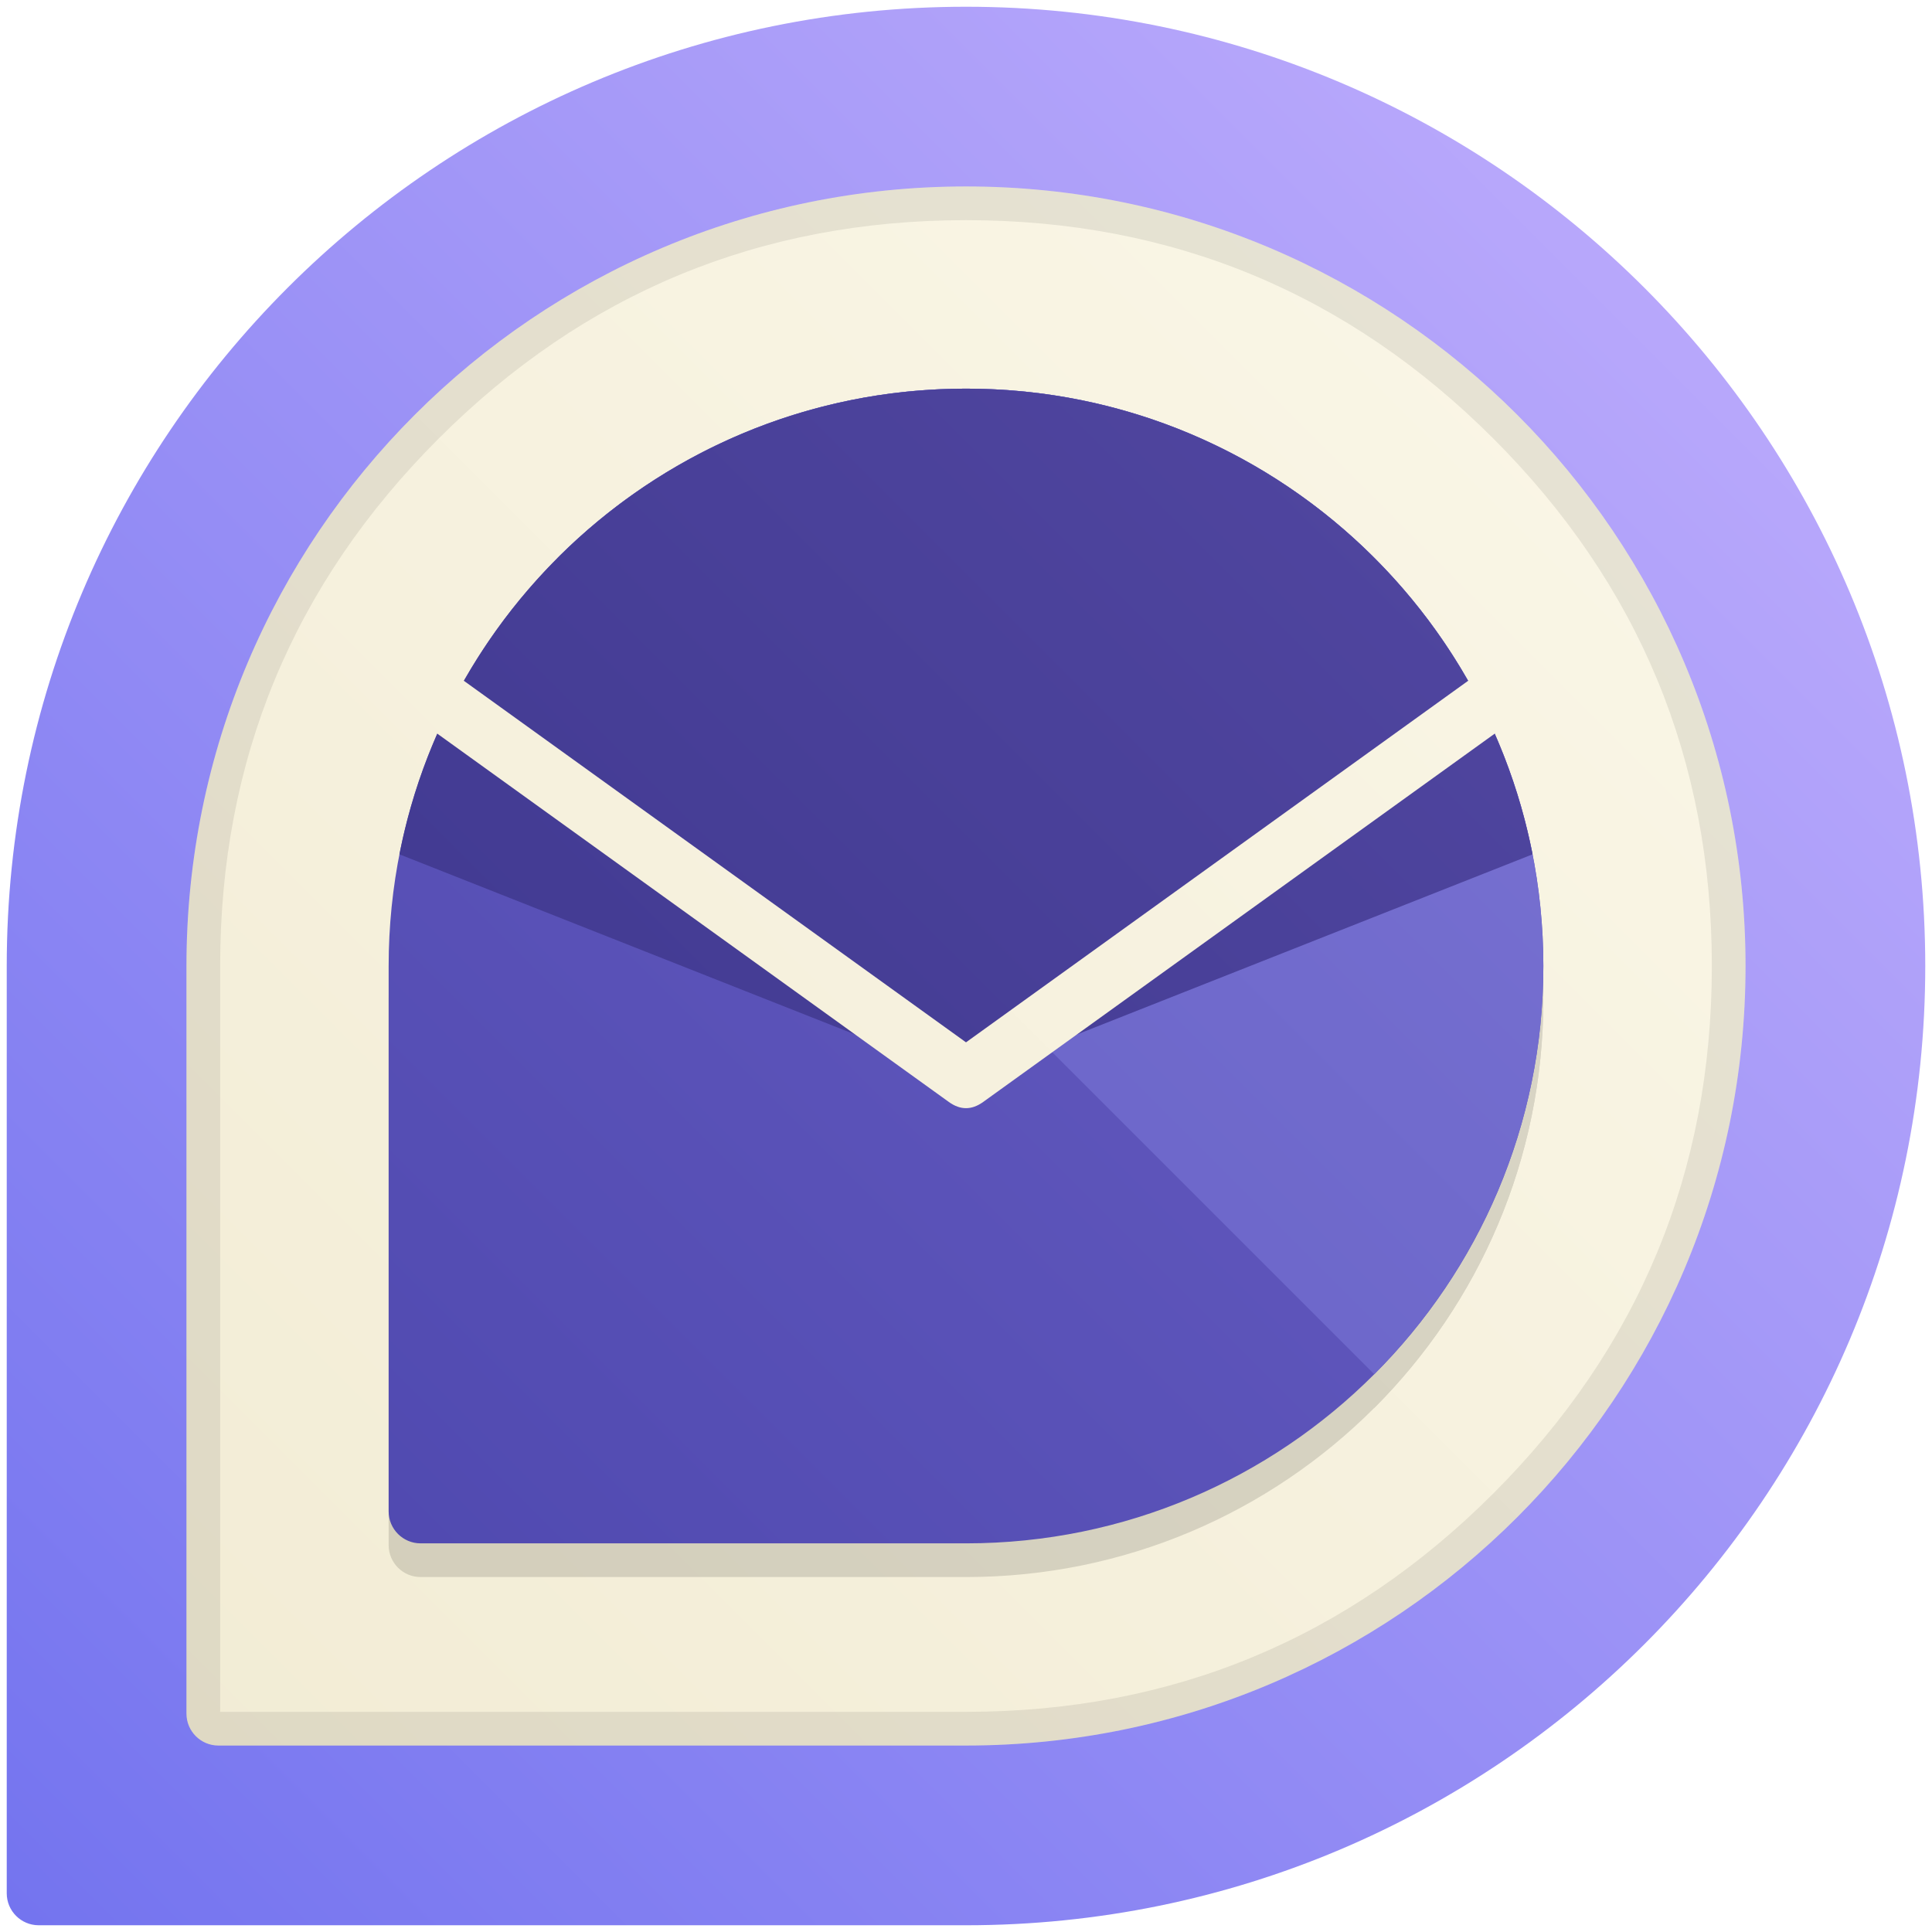
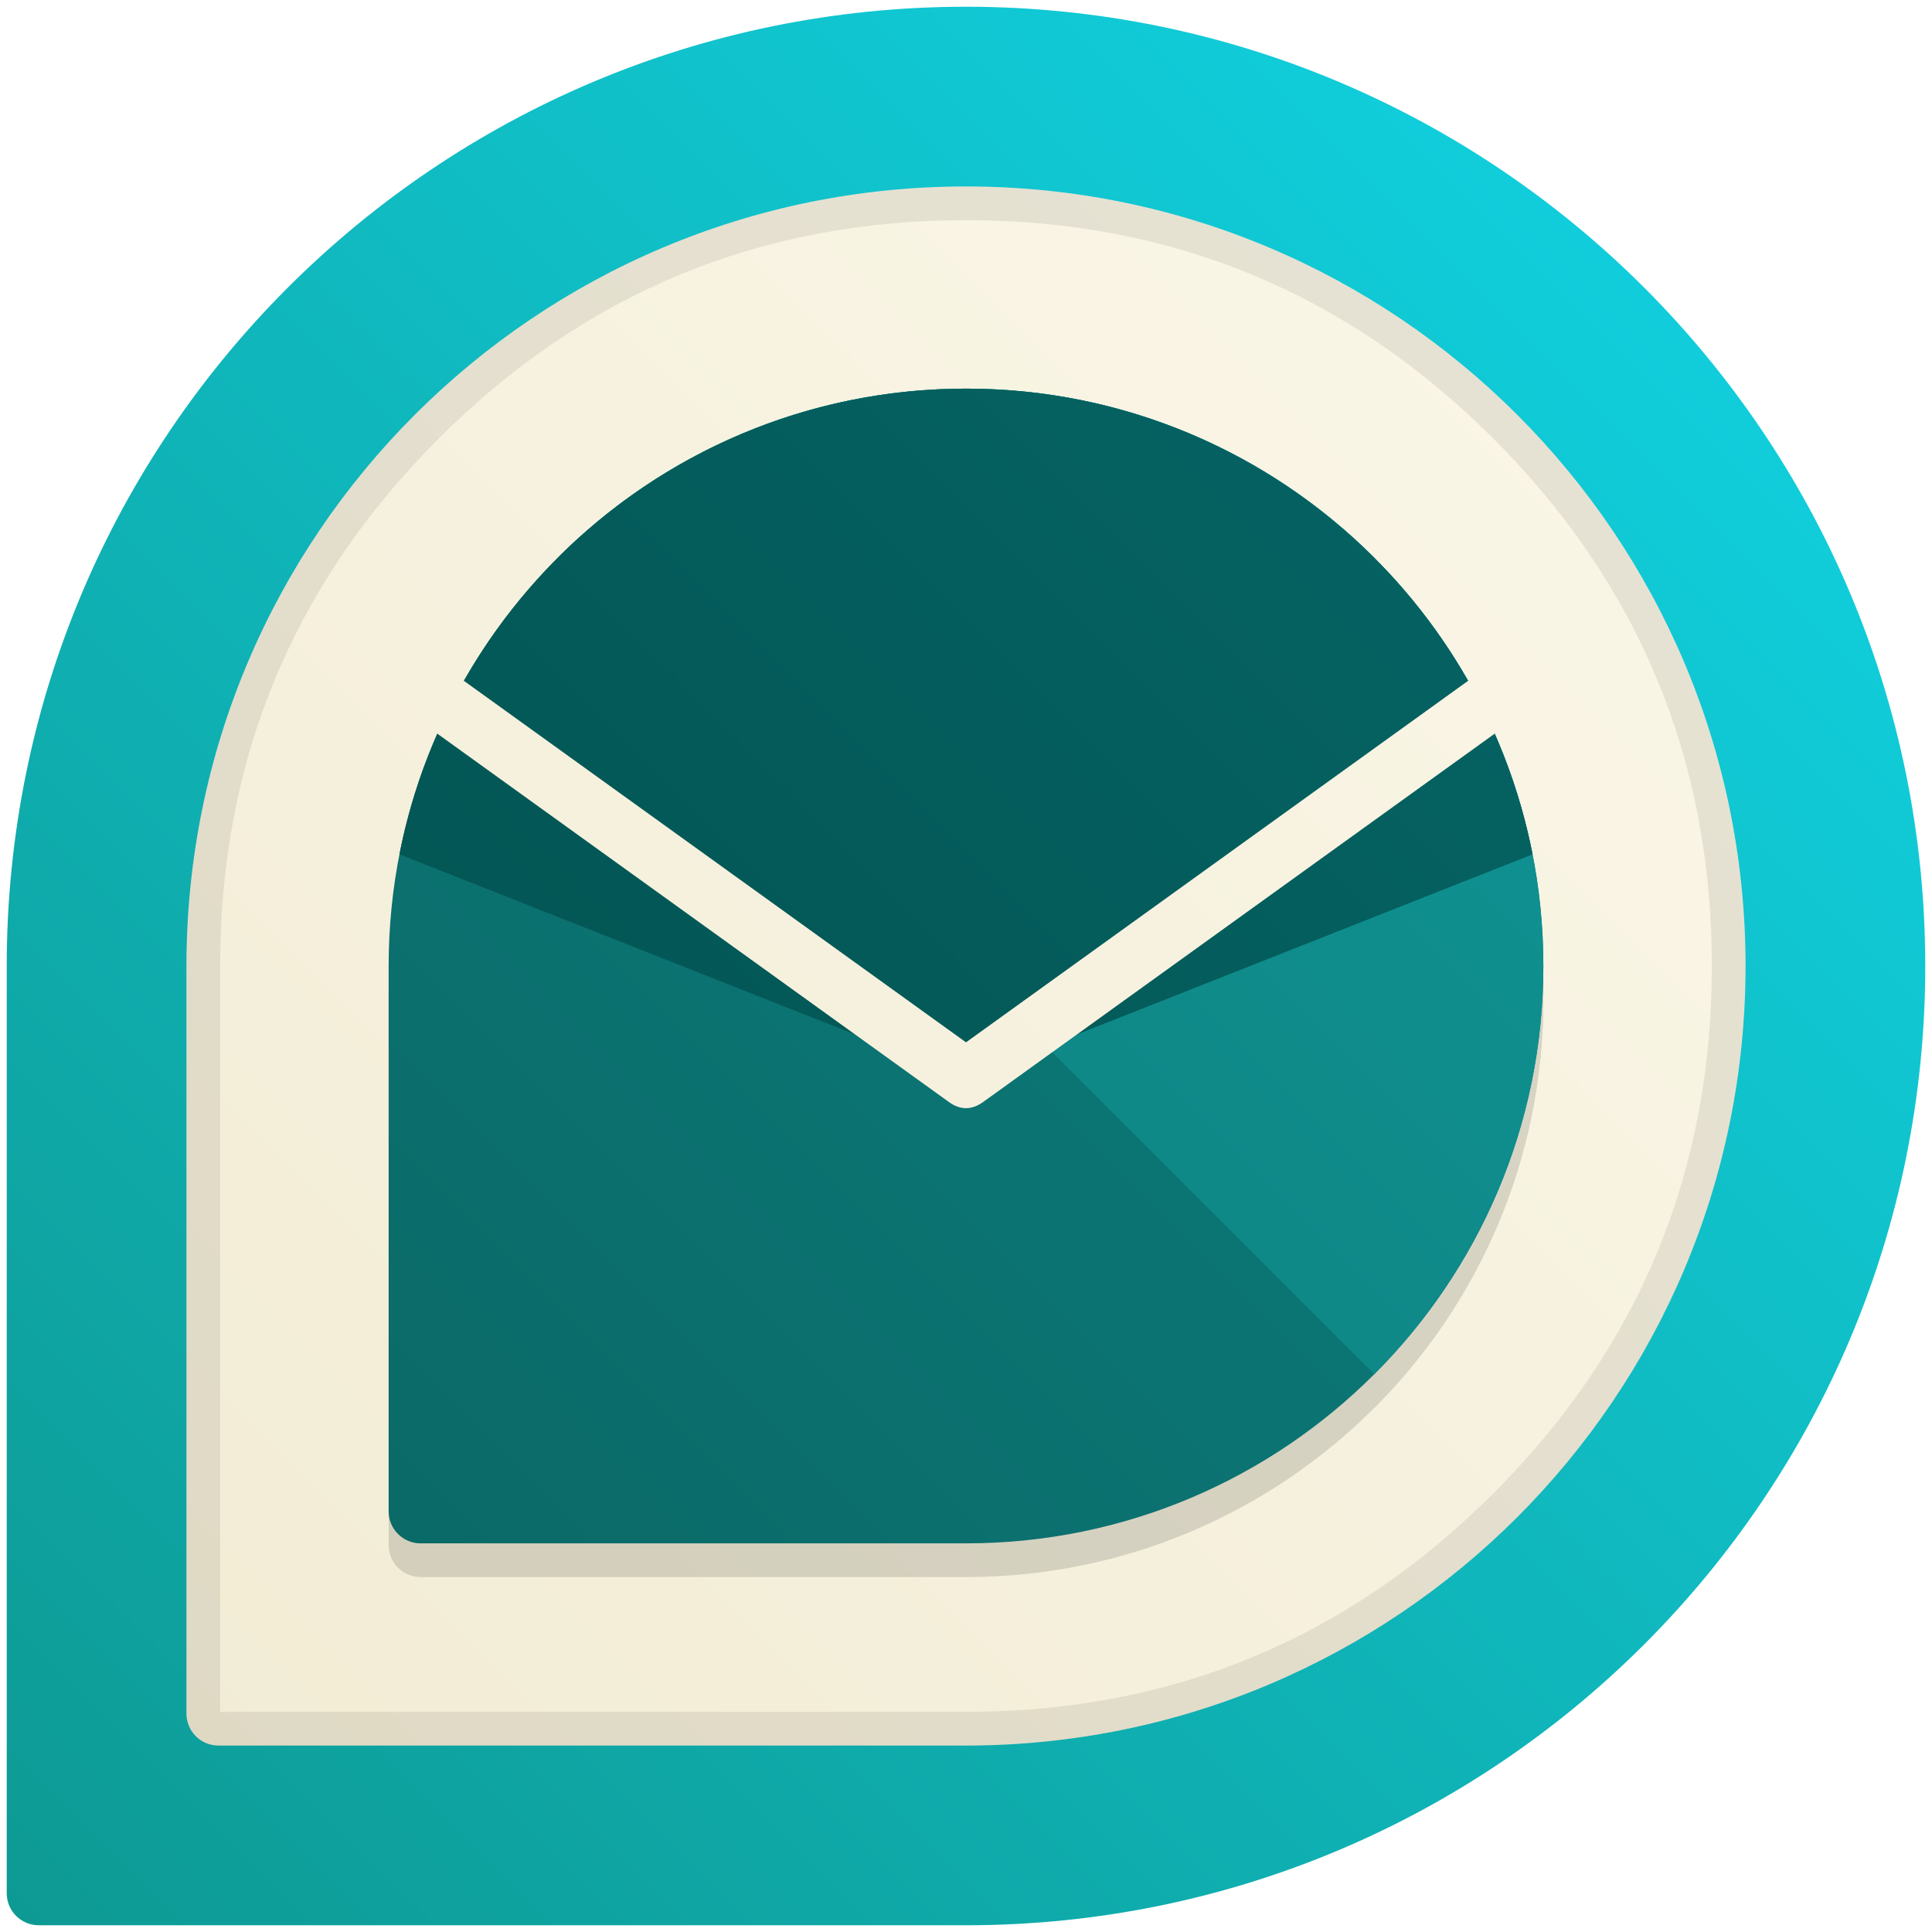
<svg xmlns="http://www.w3.org/2000/svg" width="86" height="86" viewBox="0 0 86 86">
  <defs>
    <linearGradient id="gD" x1="0.717" y1="85.283" x2="85.283" y2="0.717" gradientUnits="userSpaceOnUse">
-       <stop offset="0" stop-color="#4843AA" />
-       <stop offset="1" stop-color="#7266CA" />
+       <stop offset="0" stop-color="#0A625E" />
+       <stop offset="1" stop-color="#0C888A" />
    </linearGradient>
    <linearGradient id="gE" x1="0.717" y1="85.283" x2="85.283" y2="0.717" gradientUnits="userSpaceOnUse">
-       <stop offset="0" stop-color="#353086" />
-       <stop offset="1" stop-color="#594DA8" />
+       <stop offset="0" stop-color="#004A47" />
+       <stop offset="1" stop-color="#076B6C" />
    </linearGradient>
    <linearGradient id="gF" x1="0.717" y1="85.283" x2="85.283" y2="0.717" gradientUnits="userSpaceOnUse">
-       <stop offset="0" stop-color="#7474EF" />
-       <stop offset="1" stop-color="#C3B0FD" />
+       <stop offset="0" stop-color="#0E9A94" />
+       <stop offset="1" stop-color="#11D6E7" />
    </linearGradient>
    <linearGradient id="gH" x1="0.717" y1="85.283" x2="85.283" y2="0.717" gradientUnits="userSpaceOnUse">
-       <stop offset="0" stop-color="#5856BC" />
-       <stop offset="1" stop-color="#837AD9" />
+       <stop offset="0" stop-color="#0E7571" />
+       <stop offset="1" stop-color="#109C9E" />
    </linearGradient>
    <linearGradient id="gC" x1="0.717" y1="85.283" x2="85.283" y2="0.717" gradientUnits="userSpaceOnUse">
      <stop offset="0" stop-color="#F1EBD3" />
      <stop offset="1" stop-color="#FCF8EA" />
    </linearGradient>
  </defs>
  <path fill="url(#gF)" d="M43,0.3 L43,0.3 A42.7 42.7 0 0 1 85.7,43 L85.7,43 A42.7 42.7 0 0 1 43,85.7 L1.723,85.7 A1.423 1.423 0 0 1 0.3,84.277 L0.3,43 A42.7 42.7 0 0 1 43,0.3 Z" />
  <path fill="url(#gC)" d="M43,8.3 L43,8.3 A34.7 34.7 0 0 1 77.7,43 L77.7,43 A34.7 34.7 0 0 1 43,77.7 L9.723,77.7 A1.423 1.423 0 0 1 8.3,76.277 L8.3,43 A34.7 34.7 0 0 1 43,8.3 Z" />
  <path fill="#000000" opacity="0.08" d="M43,8.3 C62.164,8.3 77.7,23.836 77.7,43 C77.7,62.164 62.164,77.7 43,77.7 L9.723,77.7 C8.937,77.7 8.3,77.063 8.3,76.277 L8.3,43 C8.3,23.836 23.836,8.3 43,8.3 Z M43,9.8 Q29.248,9.8 19.524,19.524 Q9.8,29.248 9.8,43 L9.8,76.2 L43,76.2 Q56.752,76.2 66.476,66.476 Q76.2,56.752 76.2,43 Q76.2,29.248 66.476,19.524 Q56.752,9.8 43,9.8 Z" />
  <g opacity="0.13">
    <path fill="#000000" d="M43,18.8 L43,18.8 C57.194,18.8 68.7,30.306 68.7,44.5 L68.7,44.5 C68.7,58.694 57.194,70.2 43,70.2 L18.723,70.2 C17.937,70.2 17.3,69.563 17.3,68.777 L17.3,44.5 C17.3,30.306 28.806,18.8 43,18.8 Z" />
    <path fill="#000000" d="M43,18.8 C57.194,18.8 68.7,30.306 68.7,44.5 C68.7,51.597 65.823,58.022 61.173,62.673 L24.827,26.327 C29.478,21.677 35.903,18.8 43,18.8 Z" />
    <path fill="#000000" d="M43,18.8 C55.493,18.8 65.904,27.714 68.22,39.529 L43,49.5 L17.78,39.529 C20.096,27.714 30.507,18.8 43,18.8 Z" />
  </g>
  <path fill="url(#gD)" d="M43,17.3 L43,17.3 A25.7 25.7 0 0 1 68.7,43 L68.7,43 A25.7 25.7 0 0 1 43,68.7 L18.723,68.7 A1.423 1.423 0 0 1 17.3,67.277 L17.3,43 A25.7 25.7 0 0 1 43,17.3 Z" />
  <path fill="url(#gH)" d="M43,17.3 C57.194,17.3 68.7,28.806 68.7,43 C68.7,50.097 65.823,56.522 61.173,61.173 L24.827,24.827 C29.478,20.177 35.903,17.3 43,17.3 Z" />
  <path fill="url(#gE)" d="M43,17.3 C55.493,17.3 65.904,26.214 68.22,38.029 L43,48 L17.78,38.029 C20.096,26.214 30.507,17.3 43,17.3 Z" />
  <path fill="url(#gC)" d="M18.76,28.945 L43,46.398 L67.24,28.945 Q68.295,28.185 69.055,29.24 Q69.435,29.768 69.361,30.222 Q69.287,30.675 68.76,31.055 L43.76,49.055 Q43,49.602 42.24,49.055 L17.24,31.055 Q16.185,30.295 16.945,29.24 Q17.325,28.713 17.778,28.639 Q18.232,28.565 18.76,28.945 Z" />
</svg>
